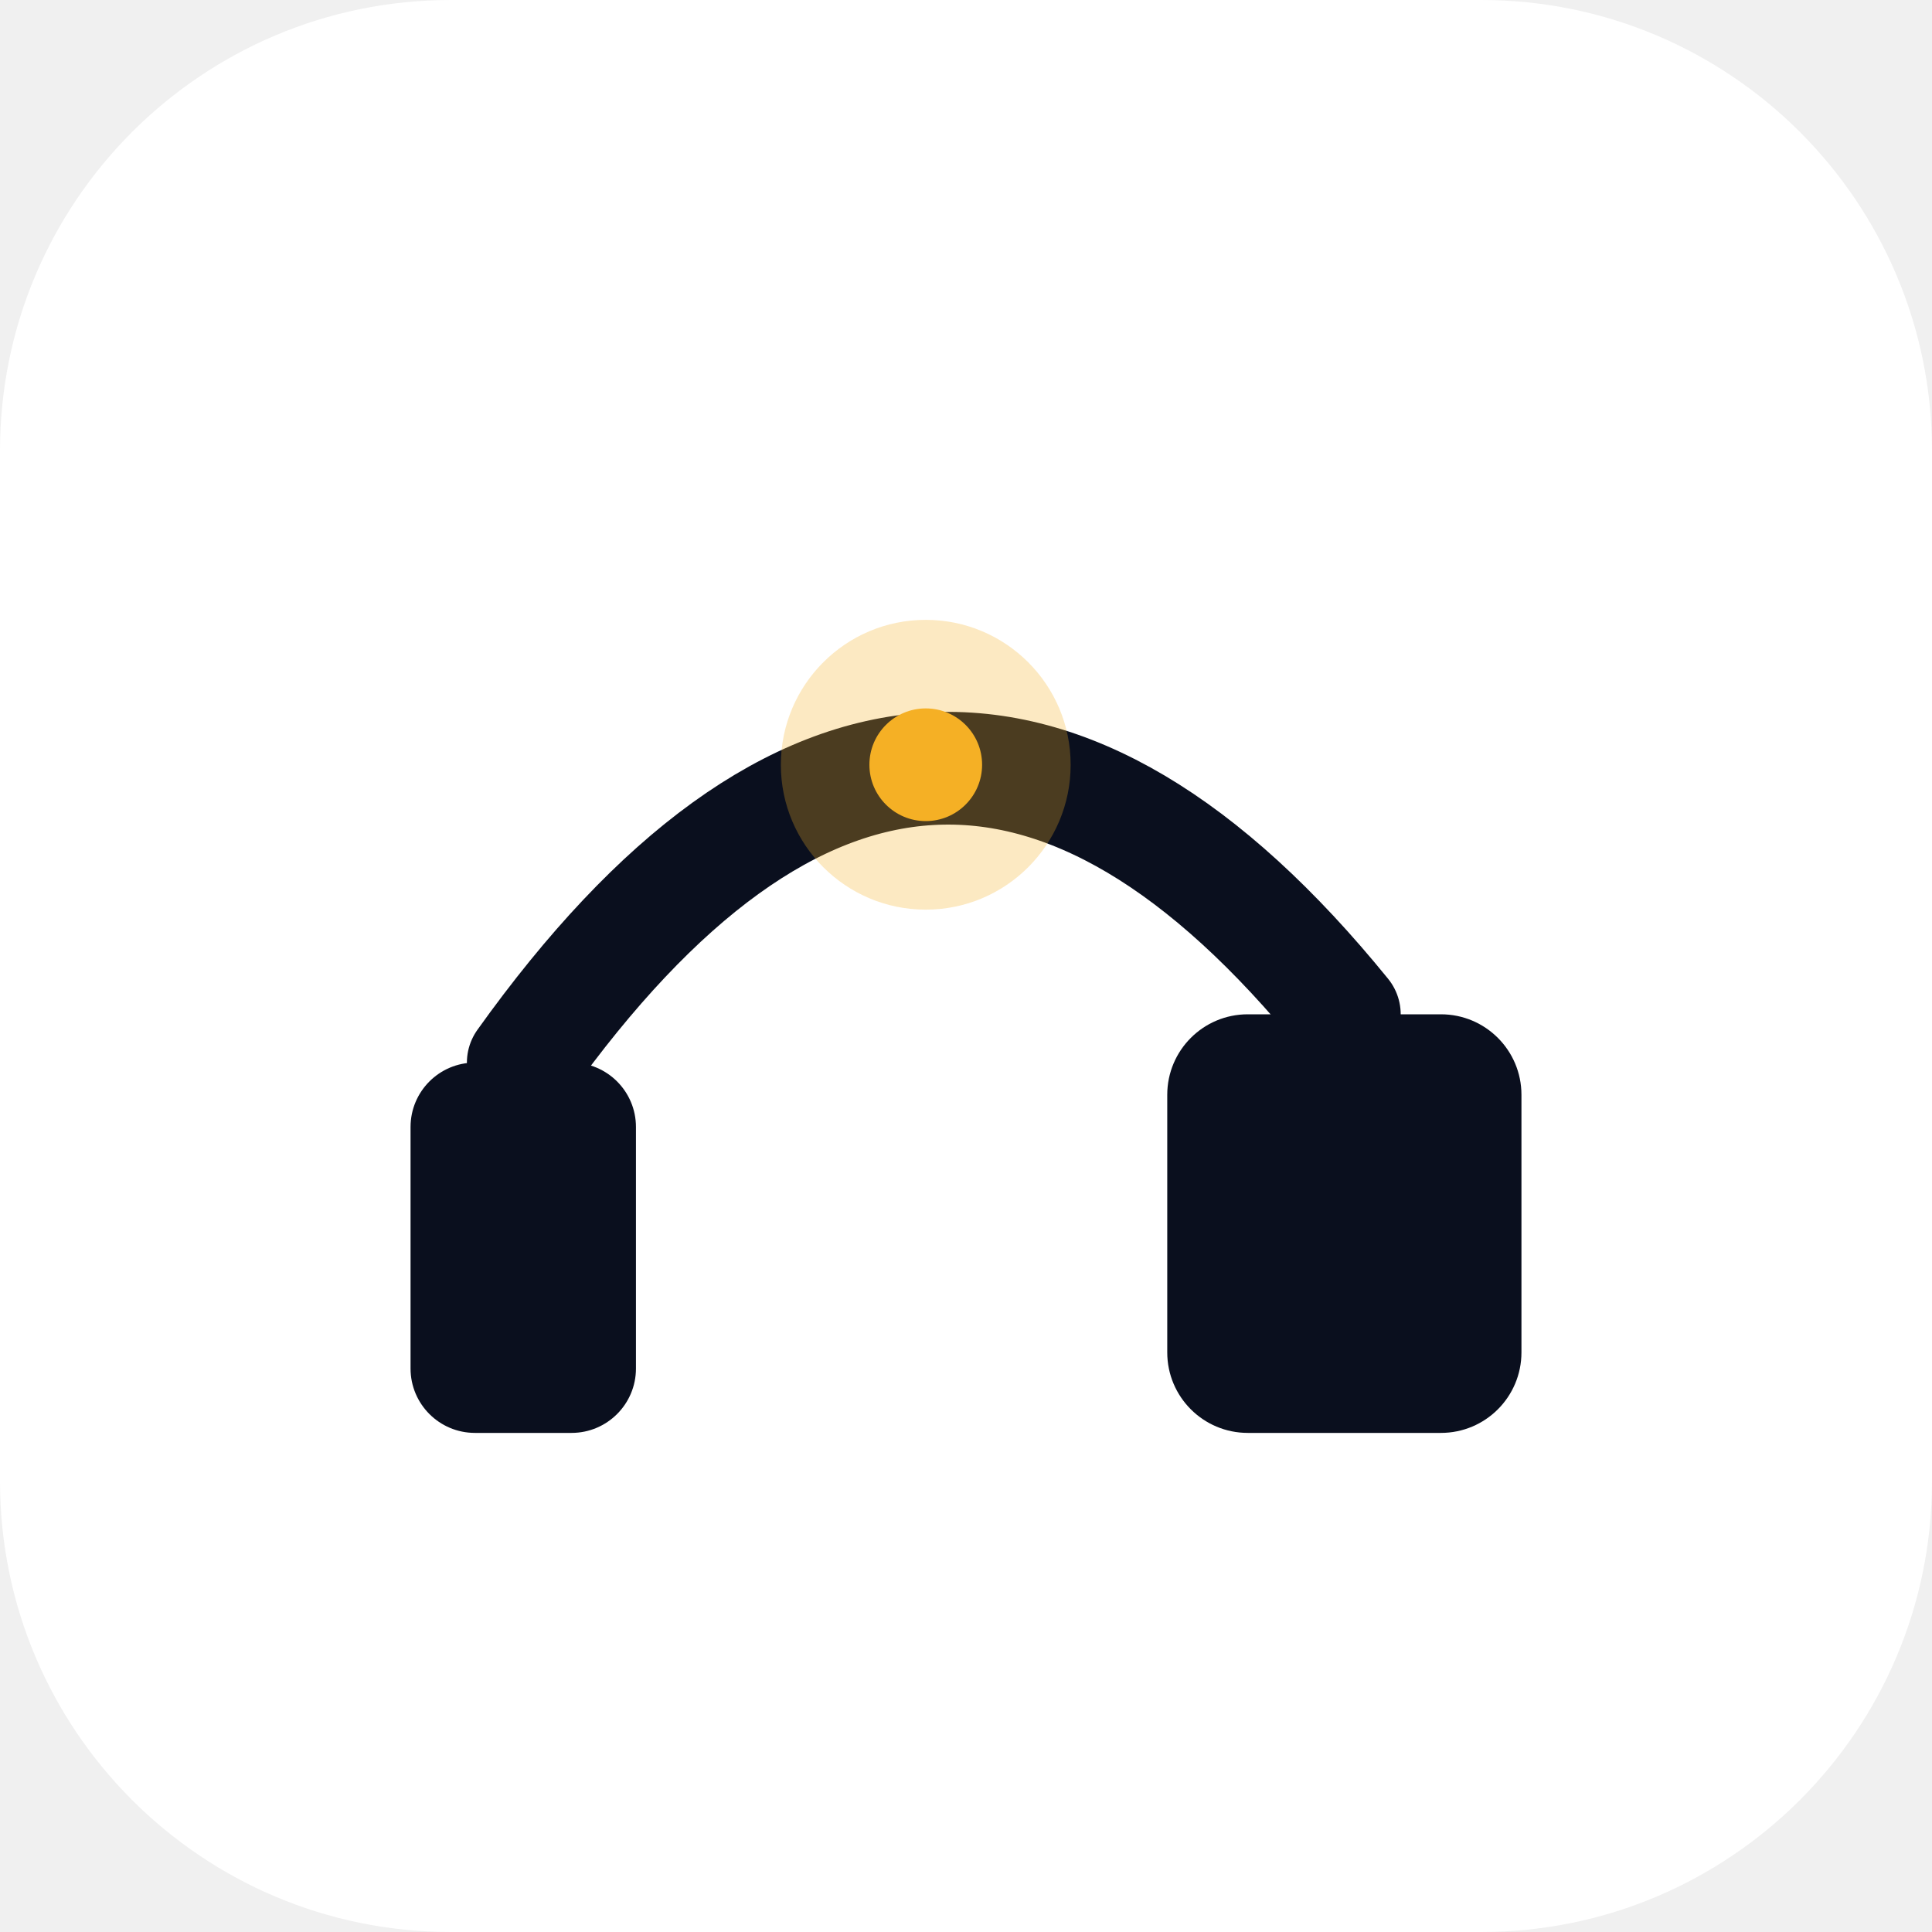
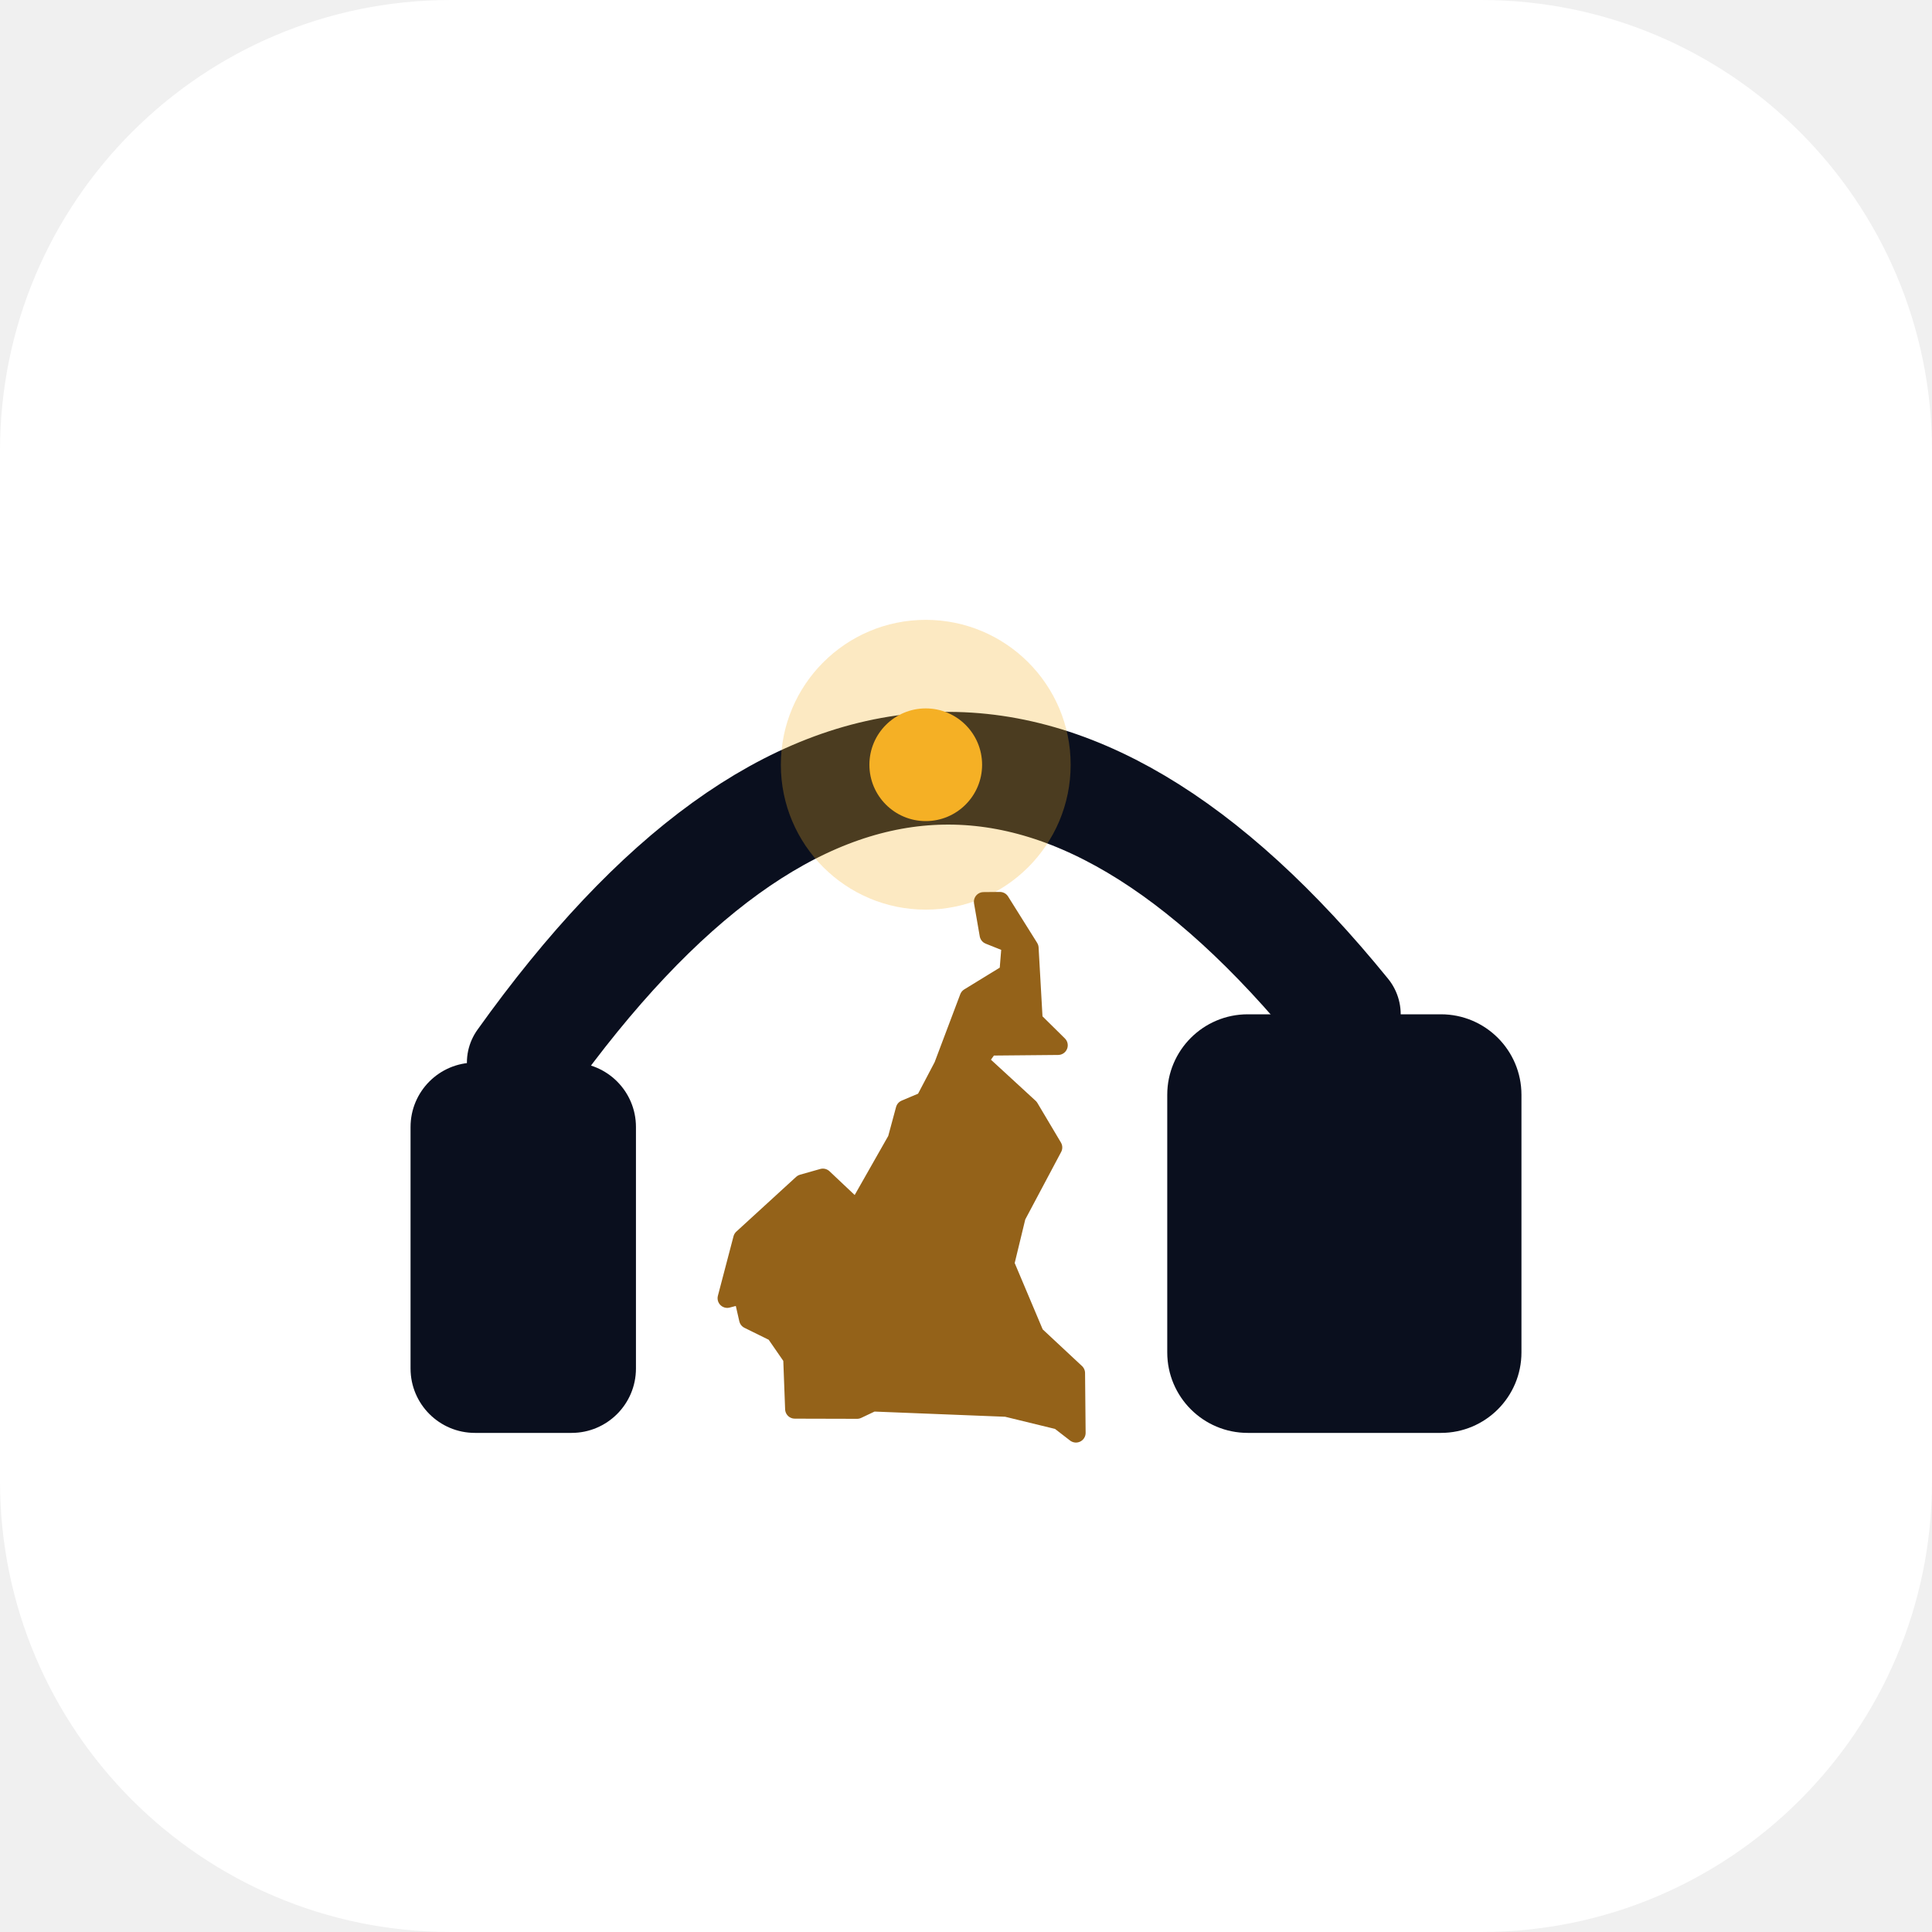
<svg xmlns="http://www.w3.org/2000/svg" viewBox="0 0 240 240" width="240" height="240" role="img" aria-label="Symbole CastBridge clair">
  <rect width="240" height="240" rx="56" fill="#FFFFFF" />
  <g transform="translate(-5 -16)">
    <path d="M70 148 Q120 78 172 142" fill="none" stroke="#0A0F1E" stroke-width="14" stroke-linecap="round" />
    <circle cx="120" cy="111" r="18" fill="#F5B025" opacity="0.28" />
    <circle cx="120" cy="111" r="7" fill="#F5B025" />
    <rect x="56" y="148" width="28" height="46" rx="8" fill="#0A0F1E" />
    <rect x="150" y="142" width="44" height="52" rx="10" fill="#0A0F1E" />
+     <polygon points="95.34,177.27 97.28,169.88 104.71,163.08 107.22,162.37 111.46,166.37 116.46,157.57 117.47,153.83 119.91,152.80 122.20,148.44 125.41,139.93 130.34,136.91 130.64,133.21 127.89,132.11 127.18,128.02 129.21,128.00 132.82,133.76 133.33,142.78 136.44,145.85 127.85,145.93 126.50,147.80 132.84,153.63 135.76,158.54 131.23,167.06 129.79,173.00 133.52,181.84 138.59,186.57 138.66,194.00 136.59,192.40 130.03,190.80 113.39,190.14 111.47,191.05 103.73,191.03 103.49,184.66 101.30,181.49 98.01,179.87 97.30,176.76" fill="#946219" stroke="#946219" stroke-width="2.4" stroke-linejoin="round" opacity="1" />
  </g>
</svg>
